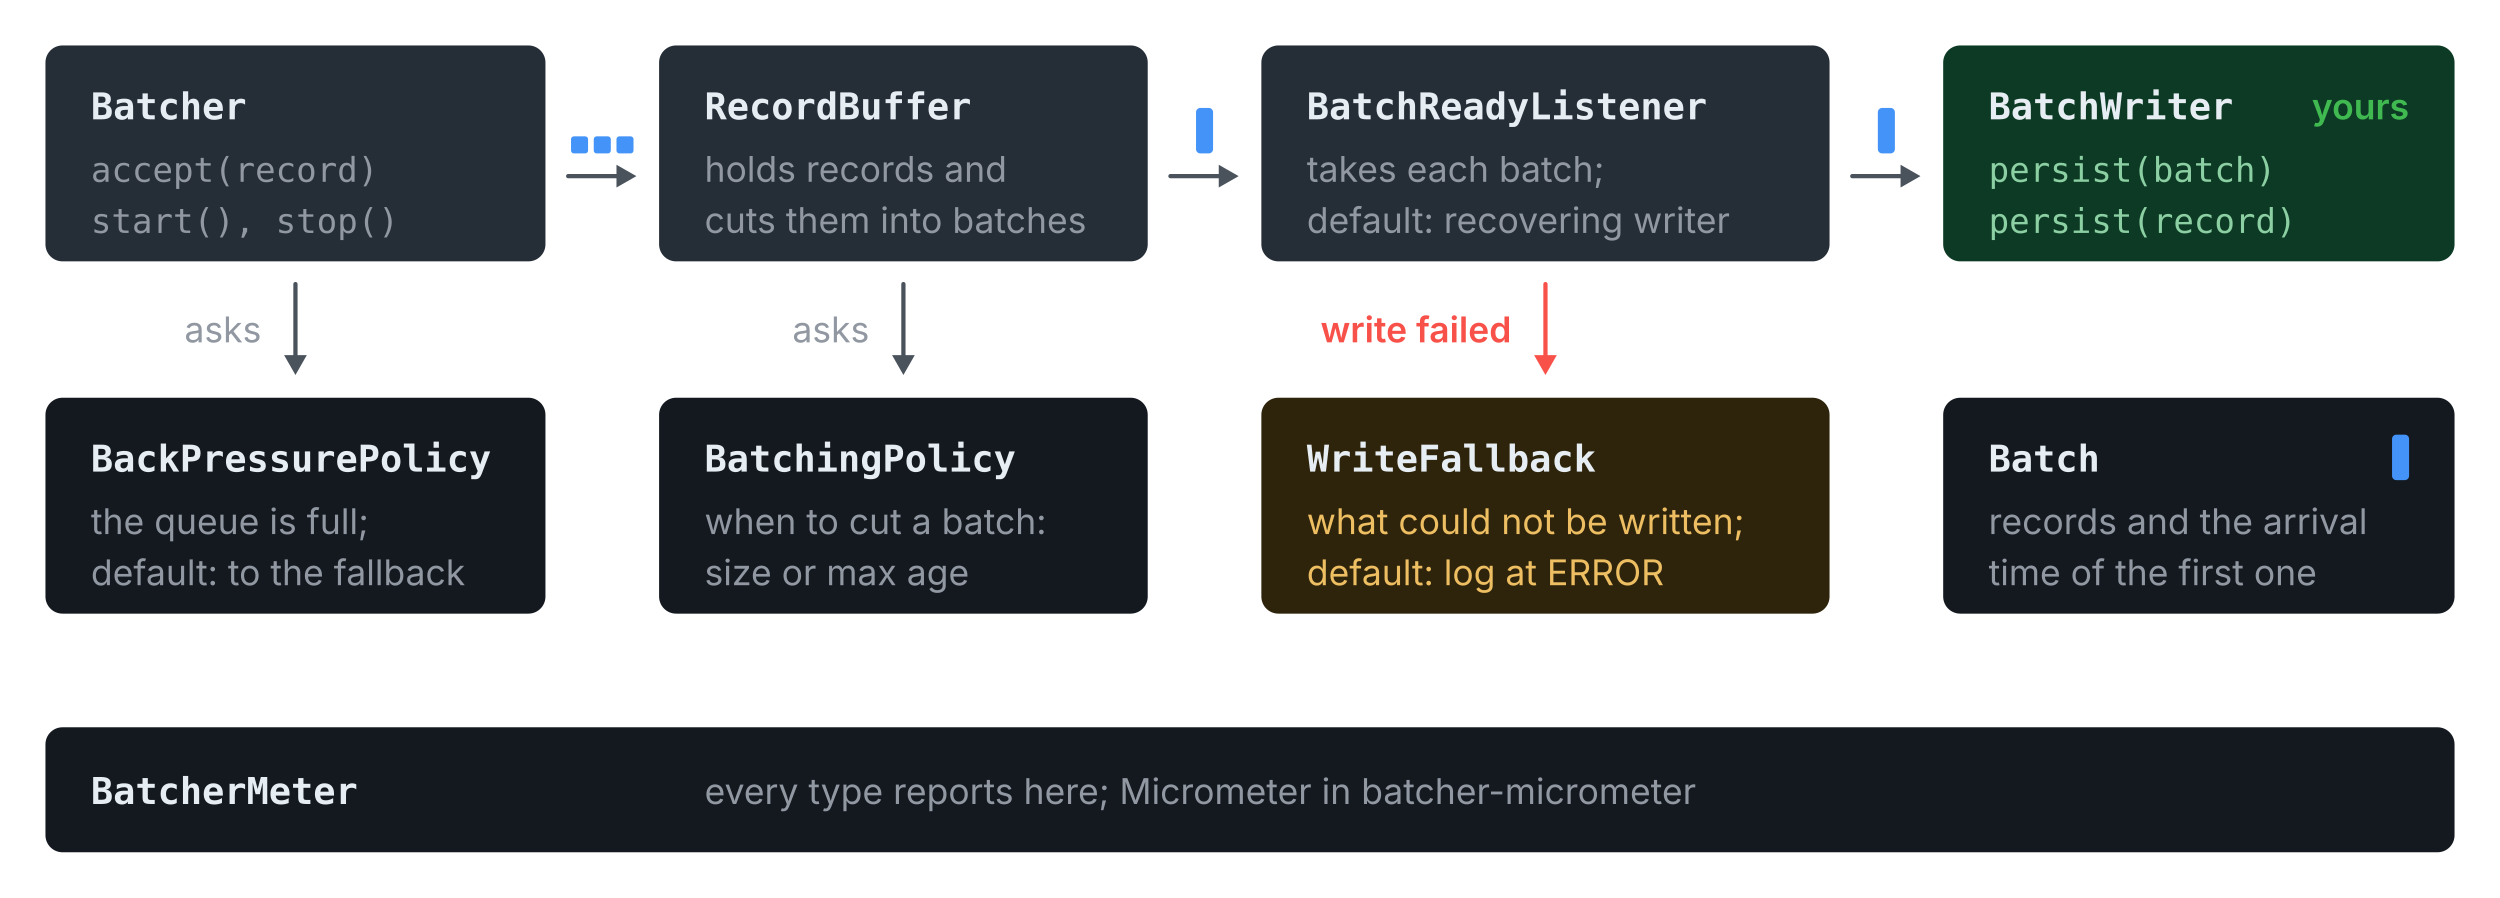
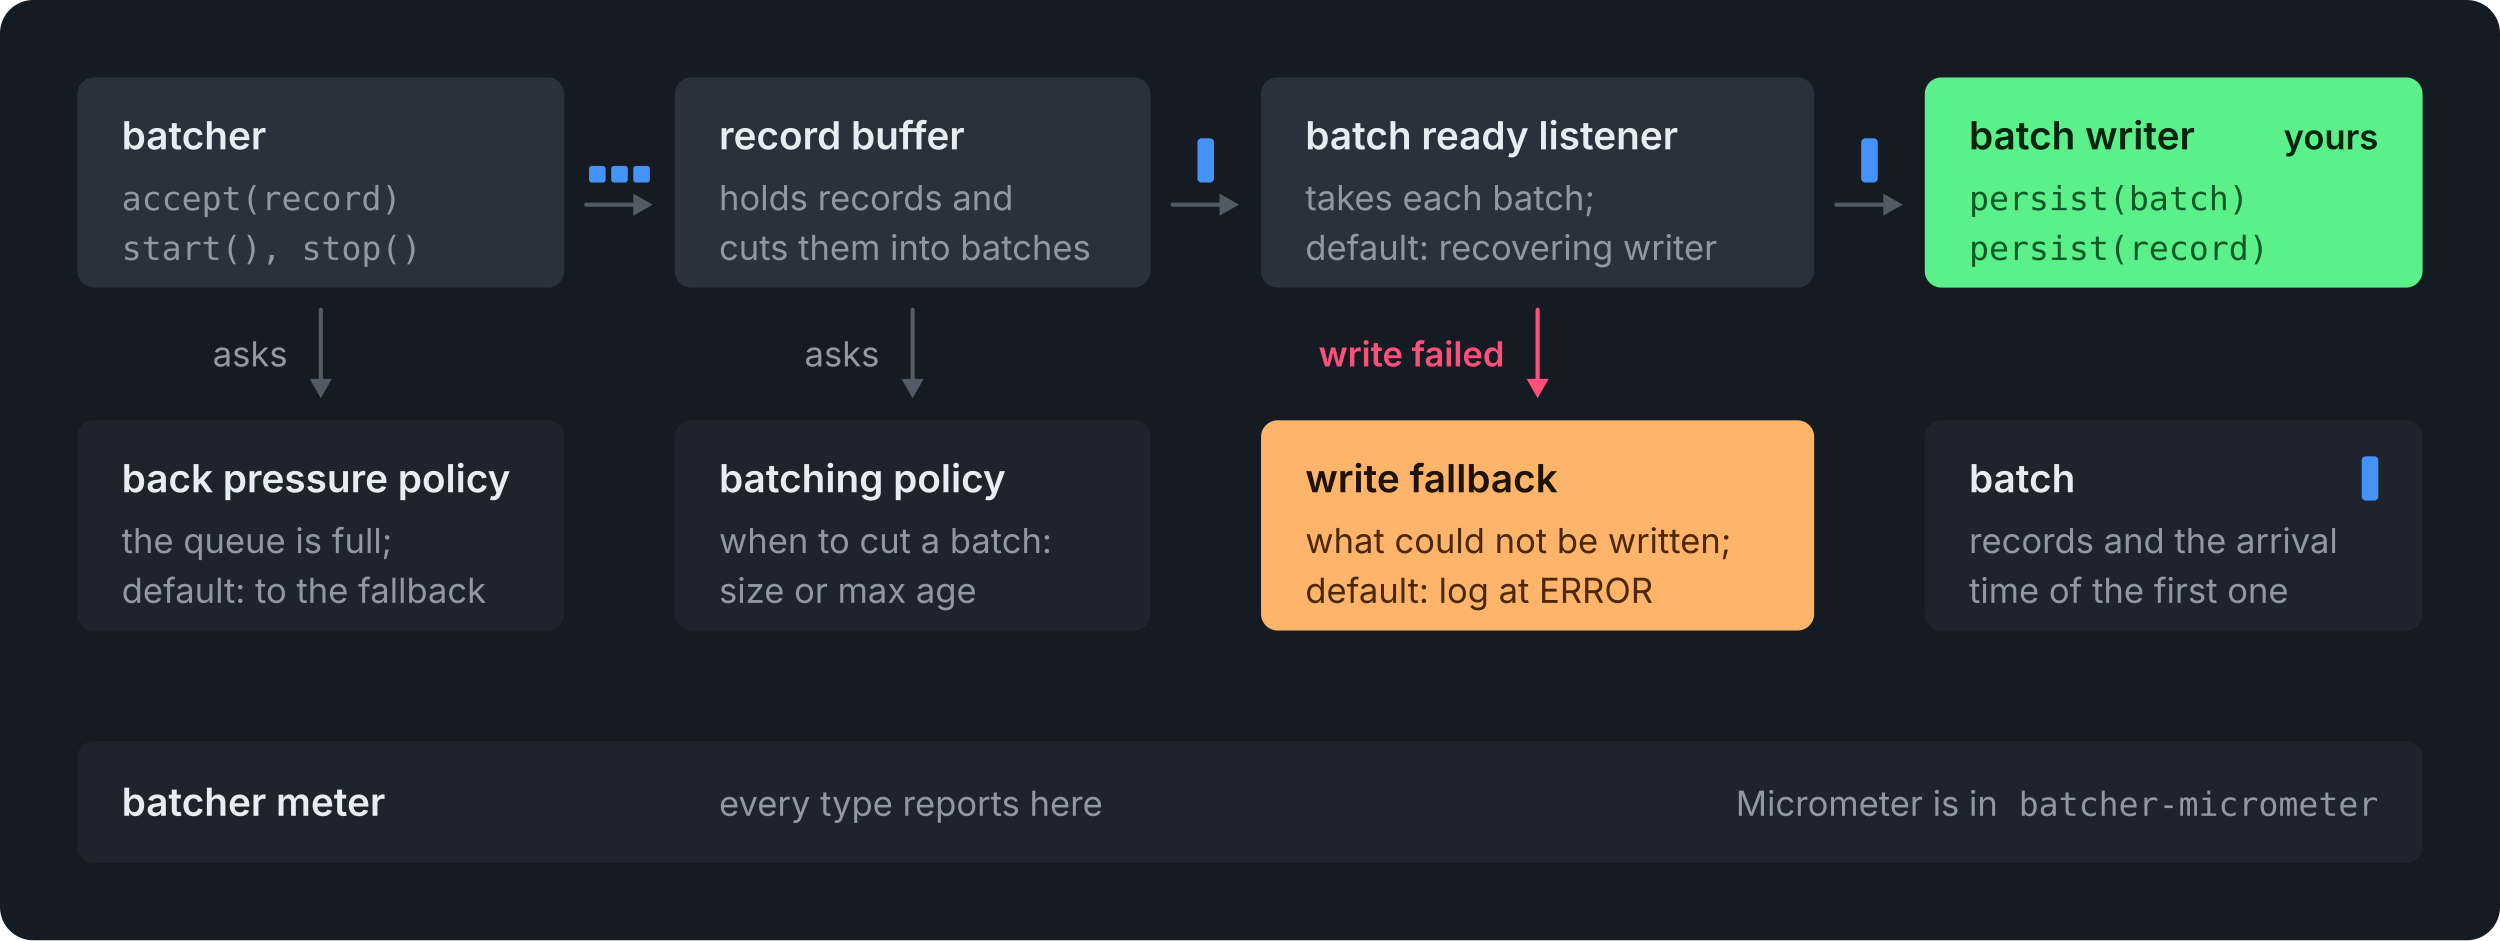
- <svg xmlns="http://www.w3.org/2000/svg" viewBox="0 0 880 316" width="880" height="316" role="img">
-   <rect x="16.0" y="16.0" width="176.0" height="76.0" rx="6" fill="#252D37" />
-   <text x="32.0" y="42.0" font-family="ui-monospace, SFMono-Regular, 'SF Mono', Menlo, Consolas, monospace" font-size="13" font-weight="600" fill="#E6EDF3" text-anchor="start">Batcher</text>
-   <text x="32.0" y="64.0" font-family="ui-monospace, SFMono-Regular, 'SF Mono', Menlo, Consolas, monospace" font-size="12" font-weight="400" fill="#9198A1" text-anchor="start">accept(record)</text>
-   <text x="32.0" y="82.0" font-family="ui-monospace, SFMono-Regular, 'SF Mono', Menlo, Consolas, monospace" font-size="12" font-weight="400" fill="#9198A1" text-anchor="start">start(), stop()</text>
-   <rect x="232.0" y="16.0" width="172.0" height="76.0" rx="6" fill="#252D37" />
-   <text x="248.0" y="42.0" font-family="ui-monospace, SFMono-Regular, 'SF Mono', Menlo, Consolas, monospace" font-size="13" font-weight="600" fill="#E6EDF3" text-anchor="start">RecordBuffer</text>
-   <text x="248.0" y="64.0" font-family="-apple-system, BlinkMacSystemFont, 'Segoe UI', Inter, Helvetica, Arial, sans-serif" font-size="12.5" font-weight="400" fill="#9198A1" text-anchor="start">holds records and</text>
-   <text x="248.0" y="82.0" font-family="-apple-system, BlinkMacSystemFont, 'Segoe UI', Inter, Helvetica, Arial, sans-serif" font-size="12.5" font-weight="400" fill="#9198A1" text-anchor="start">cuts them into batches</text>
-   <rect x="444.0" y="16.0" width="200.0" height="76.0" rx="6" fill="#252D37" />
-   <text x="460.0" y="42.0" font-family="ui-monospace, SFMono-Regular, 'SF Mono', Menlo, Consolas, monospace" font-size="13" font-weight="600" fill="#E6EDF3" text-anchor="start">BatchReadyListener</text>
-   <text x="460.0" y="64.0" font-family="-apple-system, BlinkMacSystemFont, 'Segoe UI', Inter, Helvetica, Arial, sans-serif" font-size="12.5" font-weight="400" fill="#9198A1" text-anchor="start">takes each batch;</text>
-   <text x="460.0" y="82.0" font-family="-apple-system, BlinkMacSystemFont, 'Segoe UI', Inter, Helvetica, Arial, sans-serif" font-size="12.5" font-weight="400" fill="#9198A1" text-anchor="start">default: recovering writer</text>
-   <rect x="684.0" y="16.0" width="180.0" height="76.0" rx="6" fill="#0C3A24" />
-   <text x="700.0" y="42.0" font-family="ui-monospace, SFMono-Regular, 'SF Mono', Menlo, Consolas, monospace" font-size="13" font-weight="600" fill="#E6EDF3" text-anchor="start">BatchWriter</text>
-   <text x="848.0" y="42.0" font-family="-apple-system, BlinkMacSystemFont, 'Segoe UI', Inter, Helvetica, Arial, sans-serif" font-size="12.5" font-weight="600" fill="#3FB950" text-anchor="end">yours</text>
-   <text x="700.0" y="64.0" font-family="ui-monospace, SFMono-Regular, 'SF Mono', Menlo, Consolas, monospace" font-size="12" font-weight="400" fill="#8BCFA3" text-anchor="start">persist(batch)</text>
-   <text x="700.0" y="82.0" font-family="ui-monospace, SFMono-Regular, 'SF Mono', Menlo, Consolas, monospace" font-size="12" font-weight="400" fill="#8BCFA3" text-anchor="start">persist(record)</text>
-   <rect x="16.0" y="140.0" width="176.0" height="76.0" rx="6" fill="#141920" />
-   <text x="32.0" y="166.0" font-family="ui-monospace, SFMono-Regular, 'SF Mono', Menlo, Consolas, monospace" font-size="13" font-weight="600" fill="#E6EDF3" text-anchor="start">BackPressurePolicy</text>
-   <text x="32.0" y="188.0" font-family="-apple-system, BlinkMacSystemFont, 'Segoe UI', Inter, Helvetica, Arial, sans-serif" font-size="12.5" font-weight="400" fill="#9198A1" text-anchor="start">the queue is full;</text>
-   <text x="32.0" y="206.0" font-family="-apple-system, BlinkMacSystemFont, 'Segoe UI', Inter, Helvetica, Arial, sans-serif" font-size="12.5" font-weight="400" fill="#9198A1" text-anchor="start">default: to the fallback</text>
-   <rect x="232.0" y="140.0" width="172.0" height="76.0" rx="6" fill="#141920" />
-   <text x="248.0" y="166.0" font-family="ui-monospace, SFMono-Regular, 'SF Mono', Menlo, Consolas, monospace" font-size="13" font-weight="600" fill="#E6EDF3" text-anchor="start">BatchingPolicy</text>
-   <text x="248.0" y="188.0" font-family="-apple-system, BlinkMacSystemFont, 'Segoe UI', Inter, Helvetica, Arial, sans-serif" font-size="12.5" font-weight="400" fill="#9198A1" text-anchor="start">when to cut a batch:</text>
-   <text x="248.0" y="206.0" font-family="-apple-system, BlinkMacSystemFont, 'Segoe UI', Inter, Helvetica, Arial, sans-serif" font-size="12.5" font-weight="400" fill="#9198A1" text-anchor="start">size or max age</text>
-   <rect x="444.0" y="140.0" width="200.0" height="76.0" rx="6" fill="#2E230B" />
-   <text x="460.0" y="166.0" font-family="ui-monospace, SFMono-Regular, 'SF Mono', Menlo, Consolas, monospace" font-size="13" font-weight="600" fill="#E6EDF3" text-anchor="start">WriteFallback</text>
-   <text x="460.0" y="188.0" font-family="-apple-system, BlinkMacSystemFont, 'Segoe UI', Inter, Helvetica, Arial, sans-serif" font-size="12.5" font-weight="400" fill="#EDBE62" text-anchor="start">what could not be written;</text>
-   <text x="460.0" y="206.0" font-family="-apple-system, BlinkMacSystemFont, 'Segoe UI', Inter, Helvetica, Arial, sans-serif" font-size="12.5" font-weight="400" fill="#EDBE62" text-anchor="start">default: log at ERROR</text>
-   <rect x="684.0" y="140.0" width="180.0" height="76.0" rx="6" fill="#141920" />
-   <text x="700.0" y="166.0" font-family="ui-monospace, SFMono-Regular, 'SF Mono', Menlo, Consolas, monospace" font-size="13" font-weight="600" fill="#E6EDF3" text-anchor="start">Batch</text>
-   <text x="700.0" y="188.0" font-family="-apple-system, BlinkMacSystemFont, 'Segoe UI', Inter, Helvetica, Arial, sans-serif" font-size="12.5" font-weight="400" fill="#9198A1" text-anchor="start">records and the arrival</text>
-   <text x="700.0" y="206.0" font-family="-apple-system, BlinkMacSystemFont, 'Segoe UI', Inter, Helvetica, Arial, sans-serif" font-size="12.5" font-weight="400" fill="#9198A1" text-anchor="start">time of the first one</text>
-   <rect x="842.0" y="153.0" width="6.0" height="16.0" rx="1.5" fill="#4493F8" />
-   <path d="M200,62.0 L218,62.0" stroke="#4A525C" stroke-width="1.5" fill="none" stroke-linecap="round" stroke-linejoin="round" />
-   <path d="M217,58.0 L224,62.0 L217,66.0 Z" fill="#4A525C" />
-   <rect x="201.0" y="48.0" width="6.0" height="6.0" rx="1" fill="#4493F8" />
-   <rect x="209.0" y="48.0" width="6.0" height="6.0" rx="1" fill="#4493F8" />
-   <rect x="217.0" y="48.0" width="6.0" height="6.0" rx="1" fill="#4493F8" />
-   <path d="M412,62.0 L430,62.0" stroke="#4A525C" stroke-width="1.5" fill="none" stroke-linecap="round" stroke-linejoin="round" />
-   <path d="M429,58.0 L436,62.0 L429,66.0 Z" fill="#4A525C" />
-   <rect x="421.0" y="38.0" width="6.0" height="16.0" rx="1.5" fill="#4493F8" />
-   <path d="M652,62.0 L670,62.0" stroke="#4A525C" stroke-width="1.5" fill="none" stroke-linecap="round" stroke-linejoin="round" />
-   <path d="M669,58.0 L676,62.0 L669,66.0 Z" fill="#4A525C" />
-   <rect x="661.0" y="38.0" width="6.0" height="16.0" rx="1.5" fill="#4493F8" />
-   <path d="M104.0,100 L104.0,126" stroke="#4A525C" stroke-width="1.5" fill="none" stroke-linecap="round" stroke-linejoin="round" />
-   <path d="M100.0,125 L104.0,132 L108.0,125 Z" fill="#4A525C" />
-   <text x="92.0" y="120.5" font-family="-apple-system, BlinkMacSystemFont, 'Segoe UI', Inter, Helvetica, Arial, sans-serif" font-size="12.5" font-weight="400" fill="#9198A1" text-anchor="end">asks</text>
-   <path d="M318.0,100 L318.0,126" stroke="#4A525C" stroke-width="1.5" fill="none" stroke-linecap="round" stroke-linejoin="round" />
-   <path d="M314.0,125 L318.0,132 L322.0,125 Z" fill="#4A525C" />
-   <text x="306.0" y="120.5" font-family="-apple-system, BlinkMacSystemFont, 'Segoe UI', Inter, Helvetica, Arial, sans-serif" font-size="12.5" font-weight="400" fill="#9198A1" text-anchor="end">asks</text>
-   <path d="M544.0,100 L544.0,126" stroke="#F85149" stroke-width="1.5" fill="none" stroke-linecap="round" stroke-linejoin="round" />
-   <path d="M540.0,125 L544.0,132 L548.0,125 Z" fill="#F85149" />
-   <text x="532.0" y="120.5" font-family="-apple-system, BlinkMacSystemFont, 'Segoe UI', Inter, Helvetica, Arial, sans-serif" font-size="12.5" font-weight="600" fill="#F85149" text-anchor="end">write failed</text>
-   <rect x="16.0" y="256.0" width="848.0" height="44.0" rx="6" fill="#141920" />
-   <text x="32.0" y="283.0" font-family="ui-monospace, SFMono-Regular, 'SF Mono', Menlo, Consolas, monospace" font-size="13" font-weight="600" fill="#E6EDF3" text-anchor="start">BatcherMeter</text>
-   <text x="248.0" y="283.0" font-family="-apple-system, BlinkMacSystemFont, 'Segoe UI', Inter, Helvetica, Arial, sans-serif" font-size="12.5" font-weight="400" fill="#9198A1" text-anchor="start">every type reports here; Micrometer in batcher-micrometer</text>
+ <svg xmlns="http://www.w3.org/2000/svg" viewBox="0 0 904 340" width="904" height="340" role="img">
+   <rect width="904" height="340" rx="12" fill="#151B23" />
+   <g transform="translate(12,12)">
+     <rect x="16.0" y="16.0" width="176.0" height="76.0" rx="6" fill="#29313C" />
+     <text x="32.0" y="42.0" font-family="-apple-system, BlinkMacSystemFont, 'Segoe UI', Inter, Helvetica, Arial, sans-serif" font-size="14" font-weight="600" fill="#E6EDF3" text-anchor="start">batcher</text>
+     <text x="32.0" y="64.0" font-family="ui-monospace, SFMono-Regular, 'SF Mono', Menlo, Consolas, monospace" font-size="12" font-weight="400" fill="#9198A1" text-anchor="start">accept(record)</text>
+     <text x="32.0" y="82.0" font-family="ui-monospace, SFMono-Regular, 'SF Mono', Menlo, Consolas, monospace" font-size="12" font-weight="400" fill="#9198A1" text-anchor="start">start(), stop()</text>
+     <rect x="232.0" y="16.0" width="172.0" height="76.0" rx="6" fill="#29313C" />
+     <text x="248.0" y="42.0" font-family="-apple-system, BlinkMacSystemFont, 'Segoe UI', Inter, Helvetica, Arial, sans-serif" font-size="14" font-weight="600" fill="#E6EDF3" text-anchor="start">record buffer</text>
+     <text x="248.0" y="64.0" font-family="-apple-system, BlinkMacSystemFont, 'Segoe UI', Inter, Helvetica, Arial, sans-serif" font-size="12.5" font-weight="400" fill="#9198A1" text-anchor="start">holds records and</text>
+     <text x="248.0" y="82.0" font-family="-apple-system, BlinkMacSystemFont, 'Segoe UI', Inter, Helvetica, Arial, sans-serif" font-size="12.5" font-weight="400" fill="#9198A1" text-anchor="start">cuts them into batches</text>
+     <rect x="444.0" y="16.0" width="200.0" height="76.0" rx="6" fill="#29313C" />
+     <text x="460.0" y="42.0" font-family="-apple-system, BlinkMacSystemFont, 'Segoe UI', Inter, Helvetica, Arial, sans-serif" font-size="14" font-weight="600" fill="#E6EDF3" text-anchor="start">batch ready listener</text>
+     <text x="460.0" y="64.0" font-family="-apple-system, BlinkMacSystemFont, 'Segoe UI', Inter, Helvetica, Arial, sans-serif" font-size="12.5" font-weight="400" fill="#9198A1" text-anchor="start">takes each batch;</text>
+     <text x="460.0" y="82.0" font-family="-apple-system, BlinkMacSystemFont, 'Segoe UI', Inter, Helvetica, Arial, sans-serif" font-size="12.5" font-weight="400" fill="#9198A1" text-anchor="start">default: recovering writer</text>
+     <rect x="684.0" y="16.0" width="180.0" height="76.0" rx="6" fill="#5BF08A" />
+     <text x="700.0" y="42.0" font-family="-apple-system, BlinkMacSystemFont, 'Segoe UI', Inter, Helvetica, Arial, sans-serif" font-size="14" font-weight="600" fill="#03240E" text-anchor="start">batch writer</text>
+     <text x="848.0" y="42.0" font-family="-apple-system, BlinkMacSystemFont, 'Segoe UI', Inter, Helvetica, Arial, sans-serif" font-size="12.5" font-weight="600" fill="#03240E" text-anchor="end">yours</text>
+     <text x="700.0" y="64.0" font-family="ui-monospace, SFMono-Regular, 'SF Mono', Menlo, Consolas, monospace" font-size="12" font-weight="400" fill="#0D5A26" text-anchor="start">persist(batch)</text>
+     <text x="700.0" y="82.0" font-family="ui-monospace, SFMono-Regular, 'SF Mono', Menlo, Consolas, monospace" font-size="12" font-weight="400" fill="#0D5A26" text-anchor="start">persist(record)</text>
+     <rect x="16.0" y="140.0" width="176.0" height="76.0" rx="6" fill="#1D242D" />
+     <text x="32.0" y="166.0" font-family="-apple-system, BlinkMacSystemFont, 'Segoe UI', Inter, Helvetica, Arial, sans-serif" font-size="14" font-weight="600" fill="#E6EDF3" text-anchor="start">back pressure policy</text>
+     <text x="32.0" y="188.0" font-family="-apple-system, BlinkMacSystemFont, 'Segoe UI', Inter, Helvetica, Arial, sans-serif" font-size="12.5" font-weight="400" fill="#9198A1" text-anchor="start">the queue is full;</text>
+     <text x="32.0" y="206.0" font-family="-apple-system, BlinkMacSystemFont, 'Segoe UI', Inter, Helvetica, Arial, sans-serif" font-size="12.5" font-weight="400" fill="#9198A1" text-anchor="start">default: to the fallback</text>
+     <rect x="232.0" y="140.0" width="172.0" height="76.0" rx="6" fill="#1D242D" />
+     <text x="248.0" y="166.0" font-family="-apple-system, BlinkMacSystemFont, 'Segoe UI', Inter, Helvetica, Arial, sans-serif" font-size="14" font-weight="600" fill="#E6EDF3" text-anchor="start">batching policy</text>
+     <text x="248.0" y="188.0" font-family="-apple-system, BlinkMacSystemFont, 'Segoe UI', Inter, Helvetica, Arial, sans-serif" font-size="12.5" font-weight="400" fill="#9198A1" text-anchor="start">when to cut a batch:</text>
+     <text x="248.0" y="206.0" font-family="-apple-system, BlinkMacSystemFont, 'Segoe UI', Inter, Helvetica, Arial, sans-serif" font-size="12.5" font-weight="400" fill="#9198A1" text-anchor="start">size or max age</text>
+     <rect x="444.0" y="140.0" width="200.0" height="76.0" rx="6" fill="#FFB46B" />
+     <text x="460.0" y="166.0" font-family="-apple-system, BlinkMacSystemFont, 'Segoe UI', Inter, Helvetica, Arial, sans-serif" font-size="14" font-weight="600" fill="#1F1206" text-anchor="start">write fallback</text>
+     <text x="460.0" y="188.0" font-family="-apple-system, BlinkMacSystemFont, 'Segoe UI', Inter, Helvetica, Arial, sans-serif" font-size="12.5" font-weight="400" fill="#4A2808" text-anchor="start">what could not be written;</text>
+     <text x="460.0" y="206.0" font-family="-apple-system, BlinkMacSystemFont, 'Segoe UI', Inter, Helvetica, Arial, sans-serif" font-size="12.5" font-weight="400" fill="#4A2808" text-anchor="start">default: log at ERROR</text>
+     <rect x="684.0" y="140.0" width="180.0" height="76.0" rx="6" fill="#1D242D" />
+     <text x="700.0" y="166.0" font-family="-apple-system, BlinkMacSystemFont, 'Segoe UI', Inter, Helvetica, Arial, sans-serif" font-size="14" font-weight="600" fill="#E6EDF3" text-anchor="start">batch</text>
+     <text x="700.0" y="188.0" font-family="-apple-system, BlinkMacSystemFont, 'Segoe UI', Inter, Helvetica, Arial, sans-serif" font-size="12.5" font-weight="400" fill="#9198A1" text-anchor="start">records and the arrival</text>
+     <text x="700.0" y="206.0" font-family="-apple-system, BlinkMacSystemFont, 'Segoe UI', Inter, Helvetica, Arial, sans-serif" font-size="12.5" font-weight="400" fill="#9198A1" text-anchor="start">time of the first one</text>
+     <rect x="842.0" y="153.0" width="6.0" height="16.0" rx="1.5" fill="#4493F8" />
+     <path d="M200,62.0 L218,62.0" stroke="#515B66" stroke-width="1.5" fill="none" stroke-linecap="round" stroke-linejoin="round" />
+     <path d="M217,58.0 L224,62.0 L217,66.0 Z" fill="#515B66" />
+     <rect x="201.0" y="48.0" width="6.0" height="6.0" rx="1" fill="#4493F8" />
+     <rect x="209.0" y="48.0" width="6.0" height="6.0" rx="1" fill="#4493F8" />
+     <rect x="217.0" y="48.0" width="6.0" height="6.0" rx="1" fill="#4493F8" />
+     <path d="M412,62.0 L430,62.0" stroke="#515B66" stroke-width="1.5" fill="none" stroke-linecap="round" stroke-linejoin="round" />
+     <path d="M429,58.0 L436,62.0 L429,66.0 Z" fill="#515B66" />
+     <rect x="421.0" y="38.0" width="6.0" height="16.0" rx="1.5" fill="#4493F8" />
+     <path d="M652,62.0 L670,62.0" stroke="#515B66" stroke-width="1.5" fill="none" stroke-linecap="round" stroke-linejoin="round" />
+     <path d="M669,58.0 L676,62.0 L669,66.0 Z" fill="#515B66" />
+     <rect x="661.0" y="38.0" width="6.0" height="16.0" rx="1.5" fill="#4493F8" />
+     <path d="M104.0,100 L104.0,126" stroke="#515B66" stroke-width="1.5" fill="none" stroke-linecap="round" stroke-linejoin="round" />
+     <path d="M100.0,125 L104.0,132 L108.0,125 Z" fill="#515B66" />
+     <text x="92.0" y="120.5" font-family="-apple-system, BlinkMacSystemFont, 'Segoe UI', Inter, Helvetica, Arial, sans-serif" font-size="12.5" font-weight="400" fill="#9198A1" text-anchor="end">asks</text>
+     <path d="M318.0,100 L318.0,126" stroke="#515B66" stroke-width="1.5" fill="none" stroke-linecap="round" stroke-linejoin="round" />
+     <path d="M314.0,125 L318.0,132 L322.0,125 Z" fill="#515B66" />
+     <text x="306.0" y="120.5" font-family="-apple-system, BlinkMacSystemFont, 'Segoe UI', Inter, Helvetica, Arial, sans-serif" font-size="12.5" font-weight="400" fill="#9198A1" text-anchor="end">asks</text>
+     <path d="M544.0,100 L544.0,126" stroke="#FF4F7B" stroke-width="1.5" fill="none" stroke-linecap="round" stroke-linejoin="round" />
+     <path d="M540.0,125 L544.0,132 L548.0,125 Z" fill="#FF4F7B" />
+     <text x="532.0" y="120.5" font-family="-apple-system, BlinkMacSystemFont, 'Segoe UI', Inter, Helvetica, Arial, sans-serif" font-size="12.5" font-weight="600" fill="#FF4F7B" text-anchor="end">write failed</text>
+     <rect x="16.0" y="256.0" width="848.0" height="44.0" rx="6" fill="#1D242D" />
+     <text x="32.0" y="283.0" font-family="-apple-system, BlinkMacSystemFont, 'Segoe UI', Inter, Helvetica, Arial, sans-serif" font-size="14" font-weight="600" fill="#E6EDF3" text-anchor="start">batcher meter</text>
+     <text x="248.0" y="283.0" font-family="-apple-system, BlinkMacSystemFont, 'Segoe UI', Inter, Helvetica, Arial, sans-serif" font-size="12.5" font-weight="400" fill="#9198A1" text-anchor="start">every type reports here</text>
+     <text x="848.0" y="283.0" font-family="ui-monospace, SFMono-Regular, 'SF Mono', Menlo, Consolas, monospace" font-size="12" font-weight="400" fill="#9198A1" text-anchor="end">batcher-micrometer</text>
+     <text x="710.4" y="283.0" font-family="-apple-system, BlinkMacSystemFont, 'Segoe UI', Inter, Helvetica, Arial, sans-serif" font-size="12.5" font-weight="400" fill="#9198A1" text-anchor="end">Micrometer is in</text>
+   </g>
</svg>
